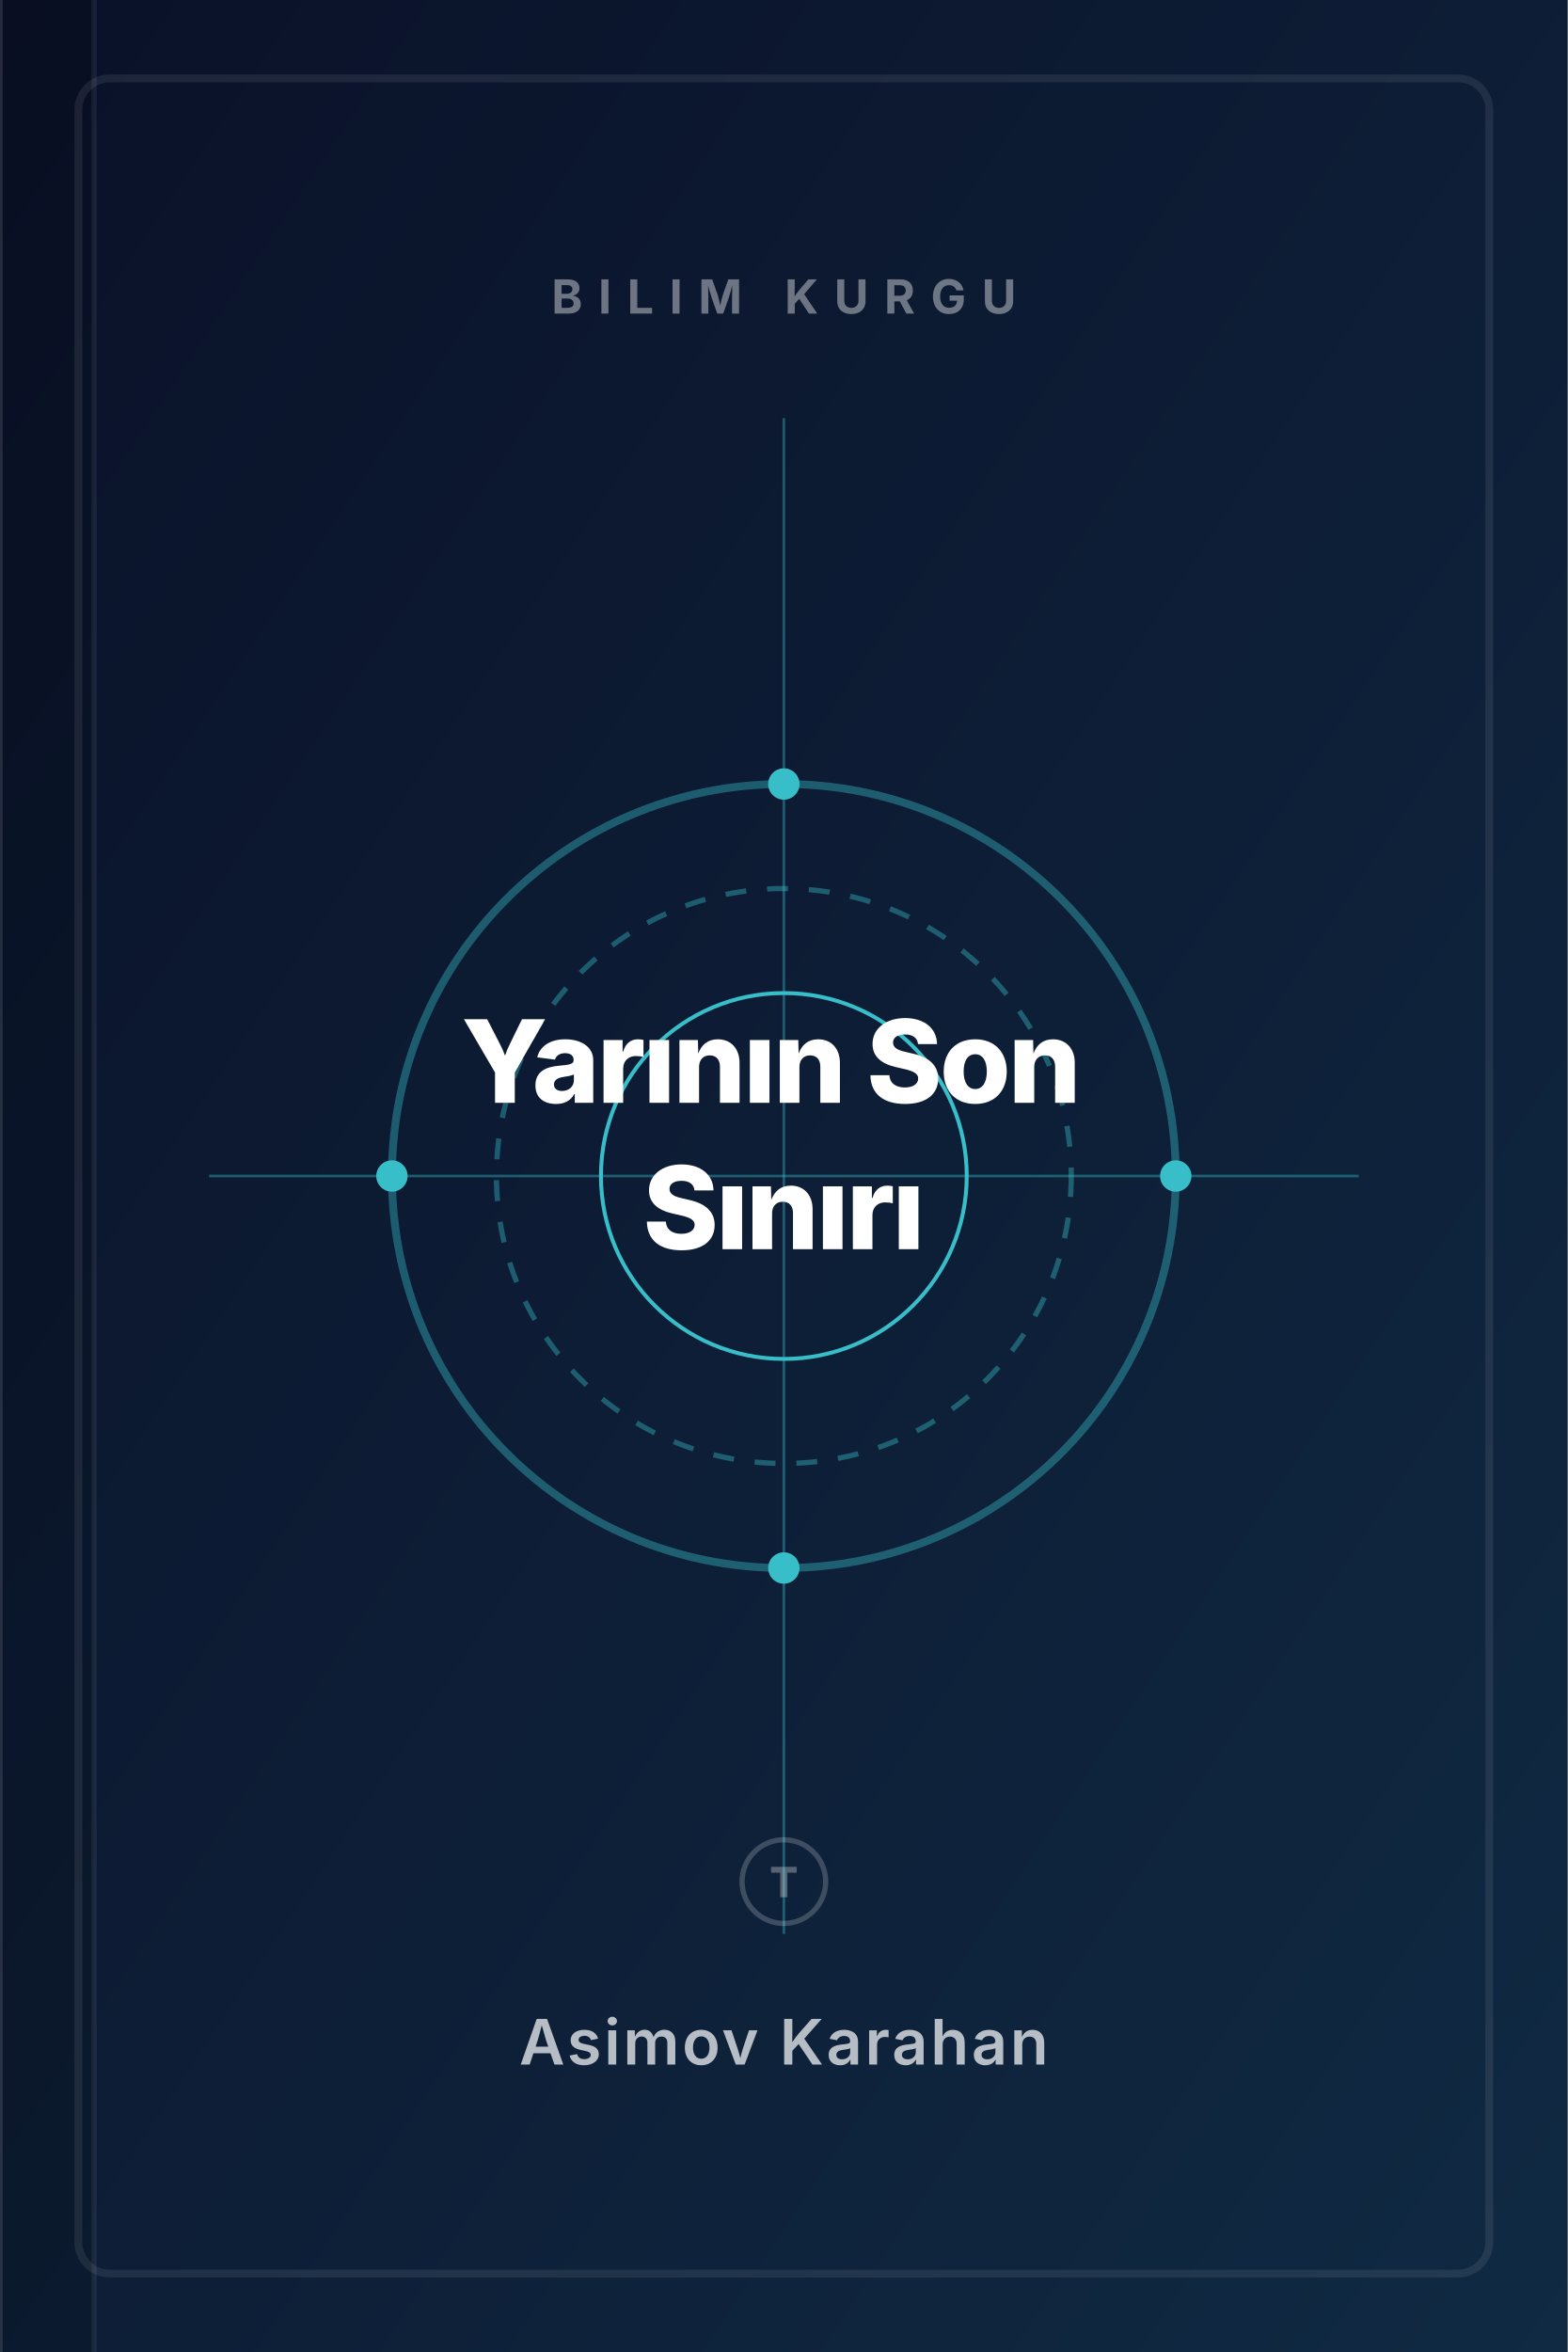
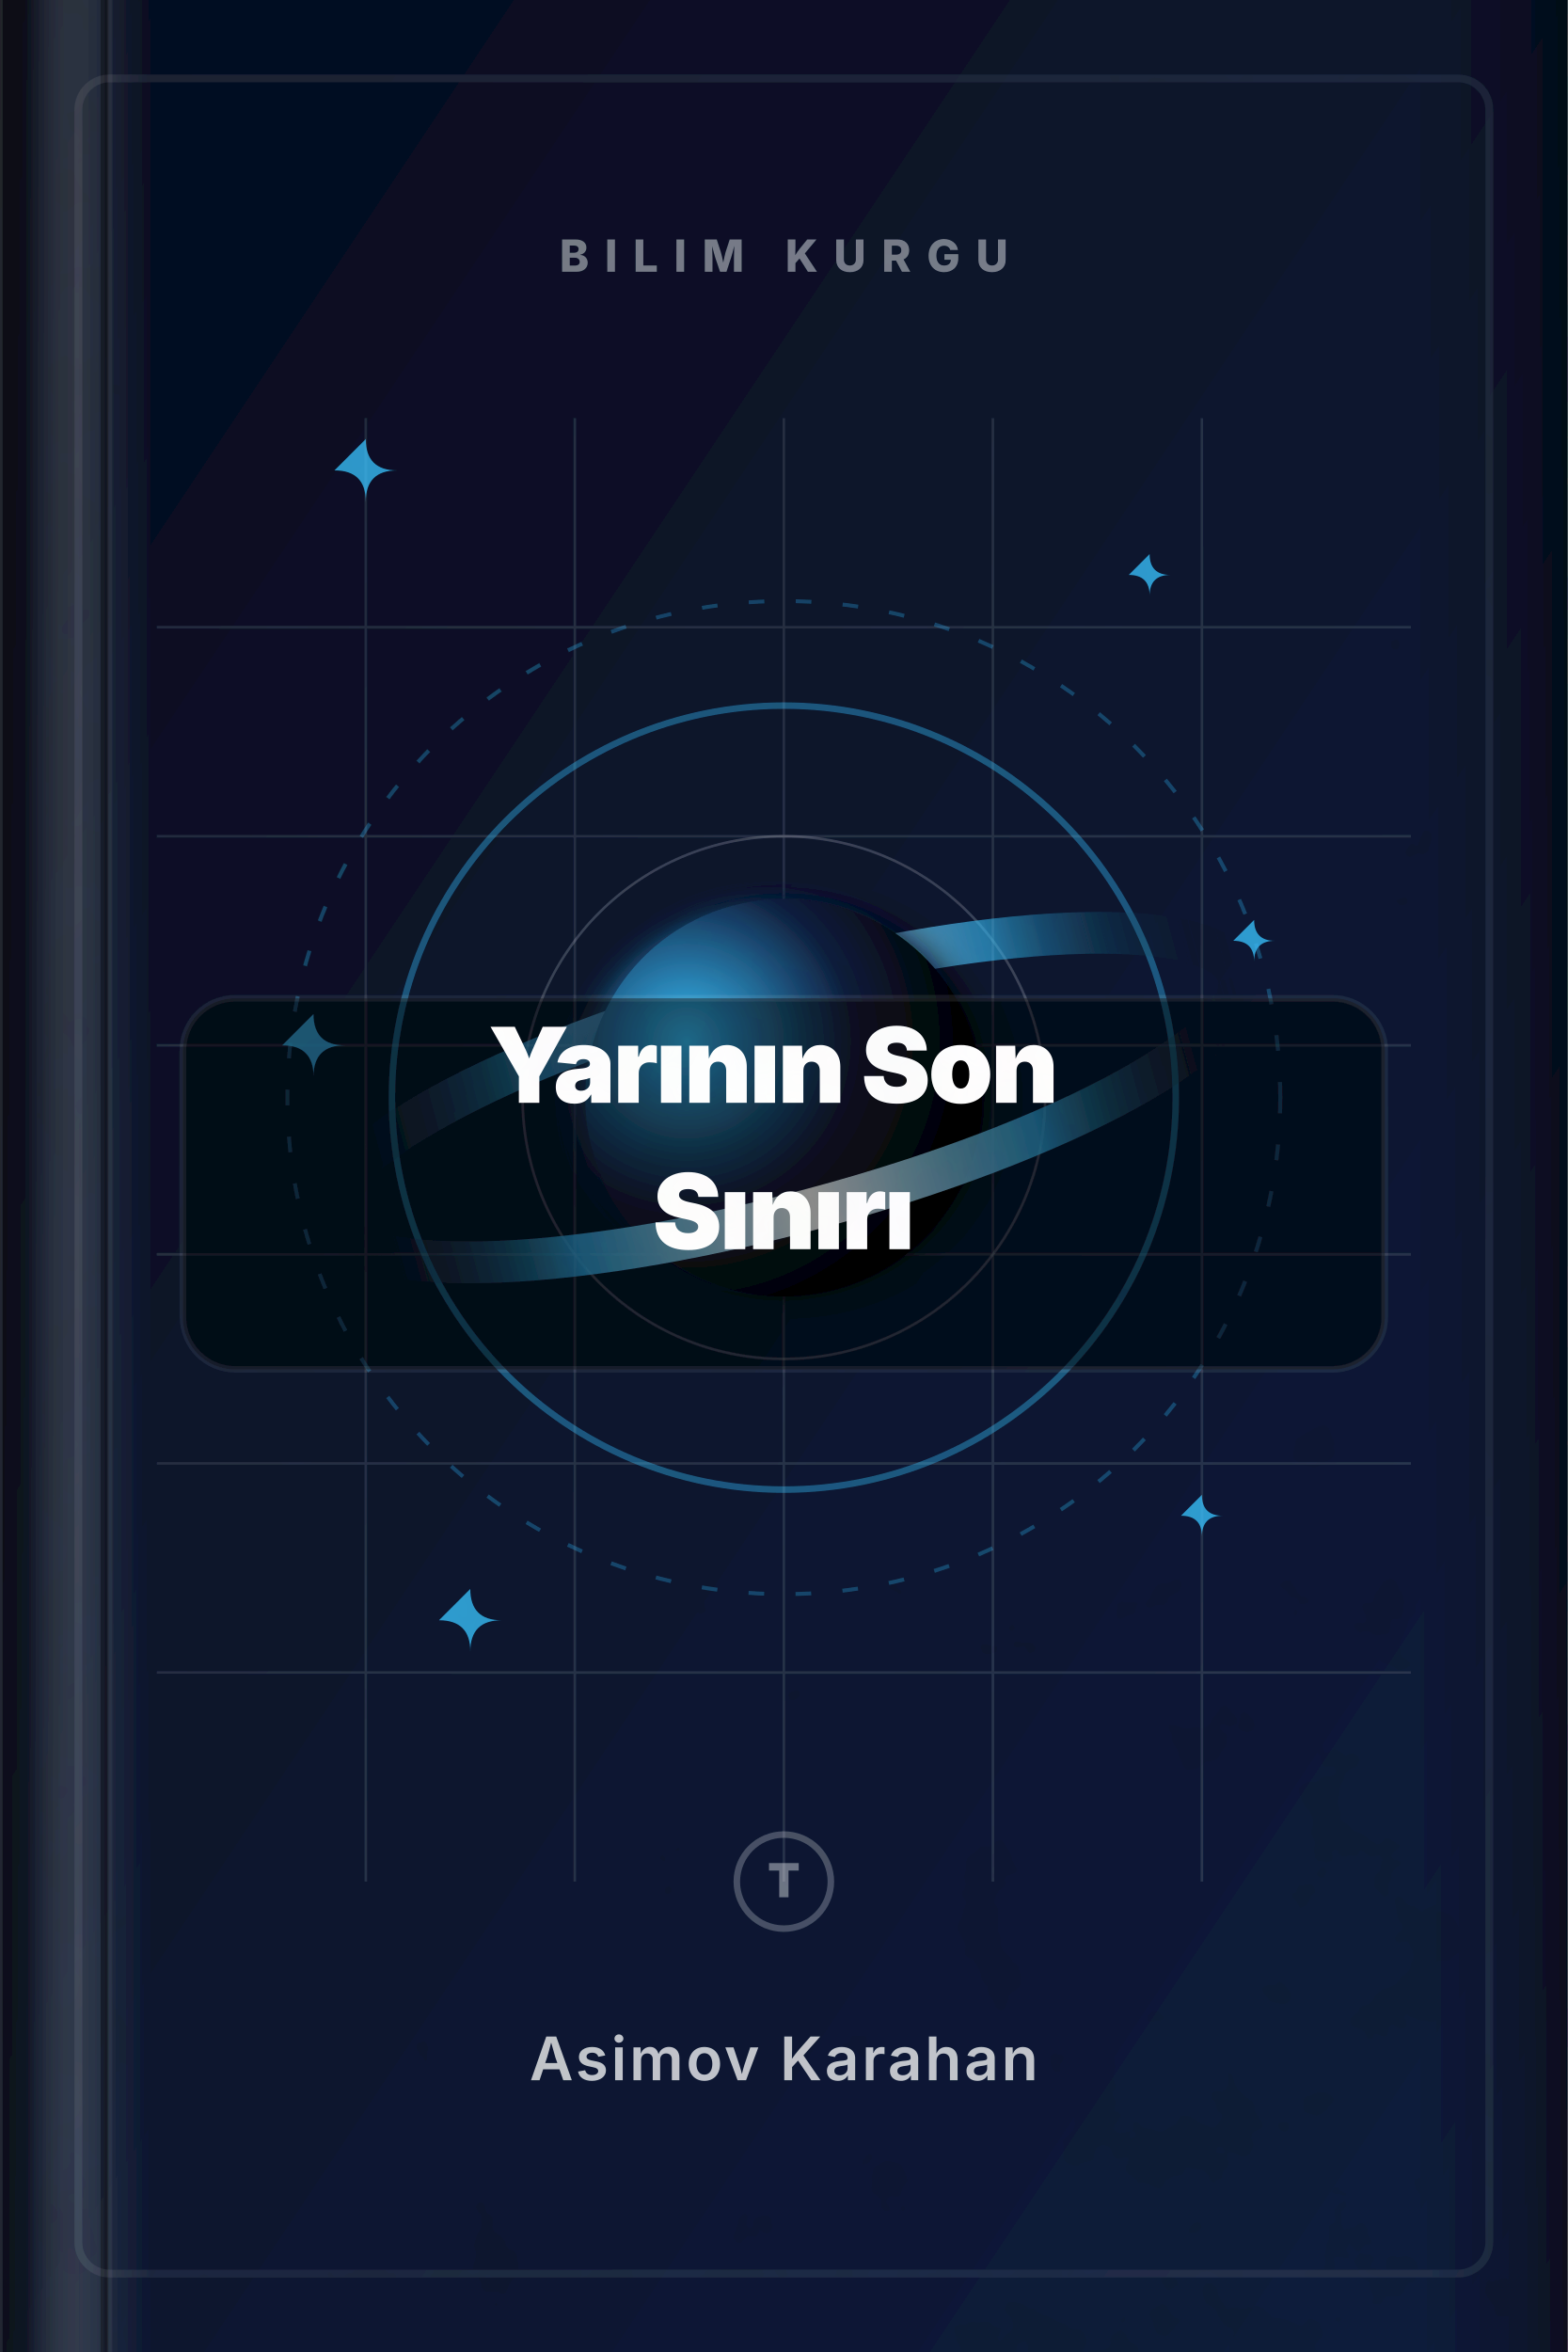
<svg xmlns="http://www.w3.org/2000/svg" viewBox="0 0 300 450" width="100%" height="100%">
  <defs>
    <linearGradient id="grad-11" x1="0%" y1="0%" x2="100%" y2="100%">
-       <stop offset="0%" style="stop-color:#0a1128;stop-opacity:1" />
-       <stop offset="100%" style="stop-color:#102a43;stop-opacity:1" />
+       <stop offset="0%" style="stop-color:#050c1e;stop-opacity:1" />
+       <stop offset="100%" style="stop-color:#0e1d3d;stop-opacity:1" />
    </linearGradient>
+     <linearGradient id="spine-shading" x1="0" y1="0" x2="1" y2="0">
+       <stop offset="0%" stop-color="#000000" stop-opacity="0.6" />
+       <stop offset="2%" stop-color="#000000" stop-opacity="0.35" />
+       <stop offset="6%" stop-color="#ffffff" stop-opacity="0.12" />
+       <stop offset="10%" stop-color="#ffffff" stop-opacity="0.0" />
+       <stop offset="90%" stop-color="#000000" stop-opacity="0.0" />
+       <stop offset="97%" stop-color="#000000" stop-opacity="0.25" />
+       <stop offset="100%" stop-color="#000000" stop-opacity="0.55" />
+     </linearGradient>
+     <filter id="paper-texture" x="0%" y="0%" width="100%" height="100%">
+       <feTurbulence type="fractalNoise" baseFrequency="0.05" numOctaves="4" result="noise" />
+       <feColorMatrix type="matrix" values="1 0 0 0 0  0 1 0 0 0  0 0 1 0 0  0 0 0 0.08 0" in="noise" result="coloredNoise" />
+       <feComposite operator="in" in2="SourceGraphic" result="composite" />
+       <feBlend mode="multiply" in="SourceGraphic" in2="coloredNoise" />
+     </filter>
  </defs>
-   <rect width="300" height="450" fill="url(#grad-11)" />
-   <rect x="0" y="0" width="18" height="450" fill="rgba(0,0,0,0.15)" />
-   <line x1="18" y1="0" x2="18" y2="450" stroke="rgba(255,255,255,0.07)" stroke-width="1" />
-   <line x1="0" y1="0" x2="0" y2="450" stroke="rgba(255,255,255,0.12)" stroke-width="1" />
-   <circle cx="150" cy="225" r="75" fill="none" stroke="rgba(56, 190, 201, 0.4)" stroke-width="1.5" />
-   <circle cx="150" cy="225" r="55" fill="none" stroke="rgba(56, 190, 201, 0.4)" stroke-width="1" stroke-dasharray="4,4" />
-   <circle cx="150" cy="225" r="35" fill="none" stroke="#38bec9" stroke-width="0.75" />
-   <line x1="150" y1="80" x2="150" y2="370" stroke="rgba(56, 190, 201, 0.4)" stroke-width="0.5" />
-   <line x1="40" y1="225" x2="260" y2="225" stroke="rgba(56, 190, 201, 0.4)" stroke-width="0.5" />
-   <circle cx="150" cy="150" r="3" fill="#38bec9" />
-   <circle cx="150" cy="300" r="3" fill="#38bec9" />
-   <circle cx="75" cy="225" r="3" fill="#38bec9" />
-   <circle cx="225" cy="225" r="3" fill="#38bec9" />
-   <rect x="15" y="15" width="270" height="420" rx="6" fill="none" stroke="rgba(255,255,255,0.08)" stroke-width="1.5" />
-   <text x="150" y="60" fill="rgba(255,255,255,0.4)" font-family="system-ui, -apple-system, sans-serif" font-size="9" font-weight="700" letter-spacing="3" text-anchor="middle">BILIM KURGU</text>
-   <text x="150" y="211.0" text-anchor="middle" fill="#ffffff" font-family="system-ui, -apple-system, sans-serif" font-size="22px" font-weight="800" letter-spacing="-0.5px">
-     <tspan x="150" dy="0">Yarının Son</tspan>
-     <tspan x="150" dy="28px">Sınırı</tspan>
-   </text>
-   <g transform="translate(150, 360)">
-     <circle cx="0" cy="0" r="8" fill="none" stroke="rgba(255,255,255,0.2)" stroke-width="1" />
-     <text x="0" y="3" fill="rgba(255,255,255,0.3)" font-family="system-ui, -apple-system, sans-serif" font-size="8" font-weight="800" text-anchor="middle">T</text>
+   <g filter="url(#paper-texture)">
+     <rect width="300" height="450" fill="url(#grad-11)" />
+     <rect width="300" height="450" fill="url(#spine-shading)" />
+     <line x1="20" y1="0" x2="20" y2="450" stroke="rgba(0,0,0,0.4)" stroke-width="1.5" />
+     <line x1="21" y1="0" x2="21" y2="450" stroke="rgba(255,255,255,0.06)" stroke-width="1" />
+     <rect x="0" y="0" width="20" height="450" fill="rgba(255,255,255,0.03)" />
+     <line x1="0" y1="0" x2="0" y2="450" stroke="rgba(255,255,255,0.1)" stroke-width="1" />
+     <g opacity="0.12">
+       <line x1="30" y1="120" x2="270" y2="120" stroke="#ffffff" stroke-width="0.5" />
+       <line x1="30" y1="160" x2="270" y2="160" stroke="#ffffff" stroke-width="0.5" />
+       <line x1="30" y1="200" x2="270" y2="200" stroke="#ffffff" stroke-width="0.5" />
+       <line x1="30" y1="240" x2="270" y2="240" stroke="#ffffff" stroke-width="0.5" />
+       <line x1="30" y1="280" x2="270" y2="280" stroke="#ffffff" stroke-width="0.5" />
+       <line x1="30" y1="320" x2="270" y2="320" stroke="#ffffff" stroke-width="0.5" />
+       <line x1="70" y1="80" x2="70" y2="360" stroke="#ffffff" stroke-width="0.5" />
+       <line x1="110" y1="80" x2="110" y2="360" stroke="#ffffff" stroke-width="0.5" />
+       <line x1="150" y1="80" x2="150" y2="360" stroke="#ffffff" stroke-width="0.5" />
+       <line x1="190" y1="80" x2="190" y2="360" stroke="#ffffff" stroke-width="0.5" />
+       <line x1="230" y1="80" x2="230" y2="360" stroke="#ffffff" stroke-width="0.5" />
+     </g>
+     <circle cx="150" cy="210" r="95" fill="none" stroke="#38bdf8" stroke-width="0.75" opacity="0.3" stroke-dasharray="3,6" />
+     <circle cx="150" cy="210" r="75" fill="none" stroke="#38bdf8" stroke-width="1.25" opacity="0.4" />
+     <circle cx="150" cy="210" r="50" fill="none" stroke="#ffffff" stroke-width="0.5" opacity="0.2" />
+     <g transform="translate(150, 210) rotate(-15)">
+       <path d="M -90 0 A 90 22 0 0 1 90 0" fill="none" stroke="url(#planet-ring-grad)" stroke-width="8" opacity="0.75" />
+       <circle cx="0" cy="0" r="38" fill="url(#planet-body-grad)" filter="url(#glow-filter)" />
+       <path d="M 90 0 A 90 22 0 0 1 -90 0" fill="none" stroke="url(#planet-ring-grad)" stroke-width="8" />
+     </g>
+     <path d="M 70 84 Q 70 90 76 90 Q 70 90 70 96 Q 70 90 64 90 Z" fill="#38bdf8" opacity="0.8" />
+     <path d="M 220 106 Q 220 110 224 110 Q 220 110 220 114 Q 220 110 216 110 Z" fill="#38bdf8" opacity="0.8" />
+     <path d="M 90 304 Q 90 310 96 310 Q 90 310 90 316 Q 90 310 84 310 Z" fill="#38bdf8" opacity="0.8" />
+     <path d="M 230 286 Q 230 290 234 290 Q 230 290 230 294 Q 230 290 226 290 Z" fill="#38bdf8" opacity="0.8" />
+     <path d="M 60 194 Q 60 200 66 200 Q 60 200 60 206 Q 60 200 54 200 Z" fill="#38bdf8" opacity="0.8" />
+     <path d="M 240 176 Q 240 180 244 180 Q 240 180 240 184 Q 240 180 236 180 Z" fill="#38bdf8" opacity="0.8" />
+     <defs>
+       <radialGradient id="planet-body-grad" cx="30%" cy="30%" r="70%">
+         <stop offset="0%" stop-color="#38bdf8" />
+         <stop offset="60%" stop-color="#0e1d3d" />
+         <stop offset="100%" stop-color="#000000" />
+       </radialGradient>
+       <linearGradient id="planet-ring-grad" x1="0" y1="0" x2="1" y2="0">
+         <stop offset="0%" stop-color="rgba(0,0,0,0)" />
+         <stop offset="25%" stop-color="#38bdf8" stop-opacity="0.8" />
+         <stop offset="50%" stop-color="#ffffff" />
+         <stop offset="75%" stop-color="#38bdf8" stop-opacity="0.8" />
+         <stop offset="100%" stop-color="rgba(0,0,0,0)" />
+       </linearGradient>
+       <filter id="glow-filter" x="-20%" y="-20%" width="140%" height="140%">
+         <feGaussianBlur stdDeviation="3" result="blur" />
+         <feMerge>
+           <feMergeNode in="blur" />
+           <feMergeNode in="SourceGraphic" />
+         </feMerge>
+       </filter>
+     </defs>
+     <rect x="15" y="15" width="270" height="420" rx="6" fill="none" stroke="rgba(255,255,255,0.08)" stroke-width="1.5" />
+     <rect x="35" y="191.0" width="230" height="71" rx="10" fill="rgba(0,0,0,0.45)" stroke="rgba(255,255,255,0.08)" stroke-width="1.25" backdrop-filter="blur(5px)" />
+     <text x="150" y="52" fill="rgba(255,255,255,0.45)" font-family="system-ui, -apple-system, sans-serif" font-size="8.5" font-weight="800" letter-spacing="3" text-anchor="middle">BILIM KURGU</text>
+     <text x="150" y="211.0" text-anchor="middle" fill="#ffffff" font-family="system-ui, -apple-system, sans-serif" font-size="20px" font-weight="900" letter-spacing="-0.5px" text-transform="uppercase">
+       <tspan x="150" dy="0">Yarının Son</tspan>
+       <tspan x="150" dy="28px">Sınırı</tspan>
+     </text>
+     <g transform="translate(150, 360)">
+       <circle cx="0" cy="0" r="9" fill="none" stroke="rgba(255,255,255,0.25)" stroke-width="1.25" />
+       <text x="0" y="3" fill="rgba(255,255,255,0.4)" font-family="system-ui, -apple-system, sans-serif" font-size="9" font-weight="900" text-anchor="middle">T</text>
+     </g>
+     <text x="150" y="398" fill="rgba(255,255,255,0.75)" font-family="system-ui, -apple-system, sans-serif" font-size="11.5" font-weight="600" letter-spacing="0.5" text-anchor="middle">Asimov Karahan</text>
  </g>
-   <text x="150" y="395" fill="rgba(255,255,255,0.7)" font-family="system-ui, -apple-system, sans-serif" font-size="12" font-weight="600" letter-spacing="0.5" text-anchor="middle">Asimov Karahan</text>
</svg>
